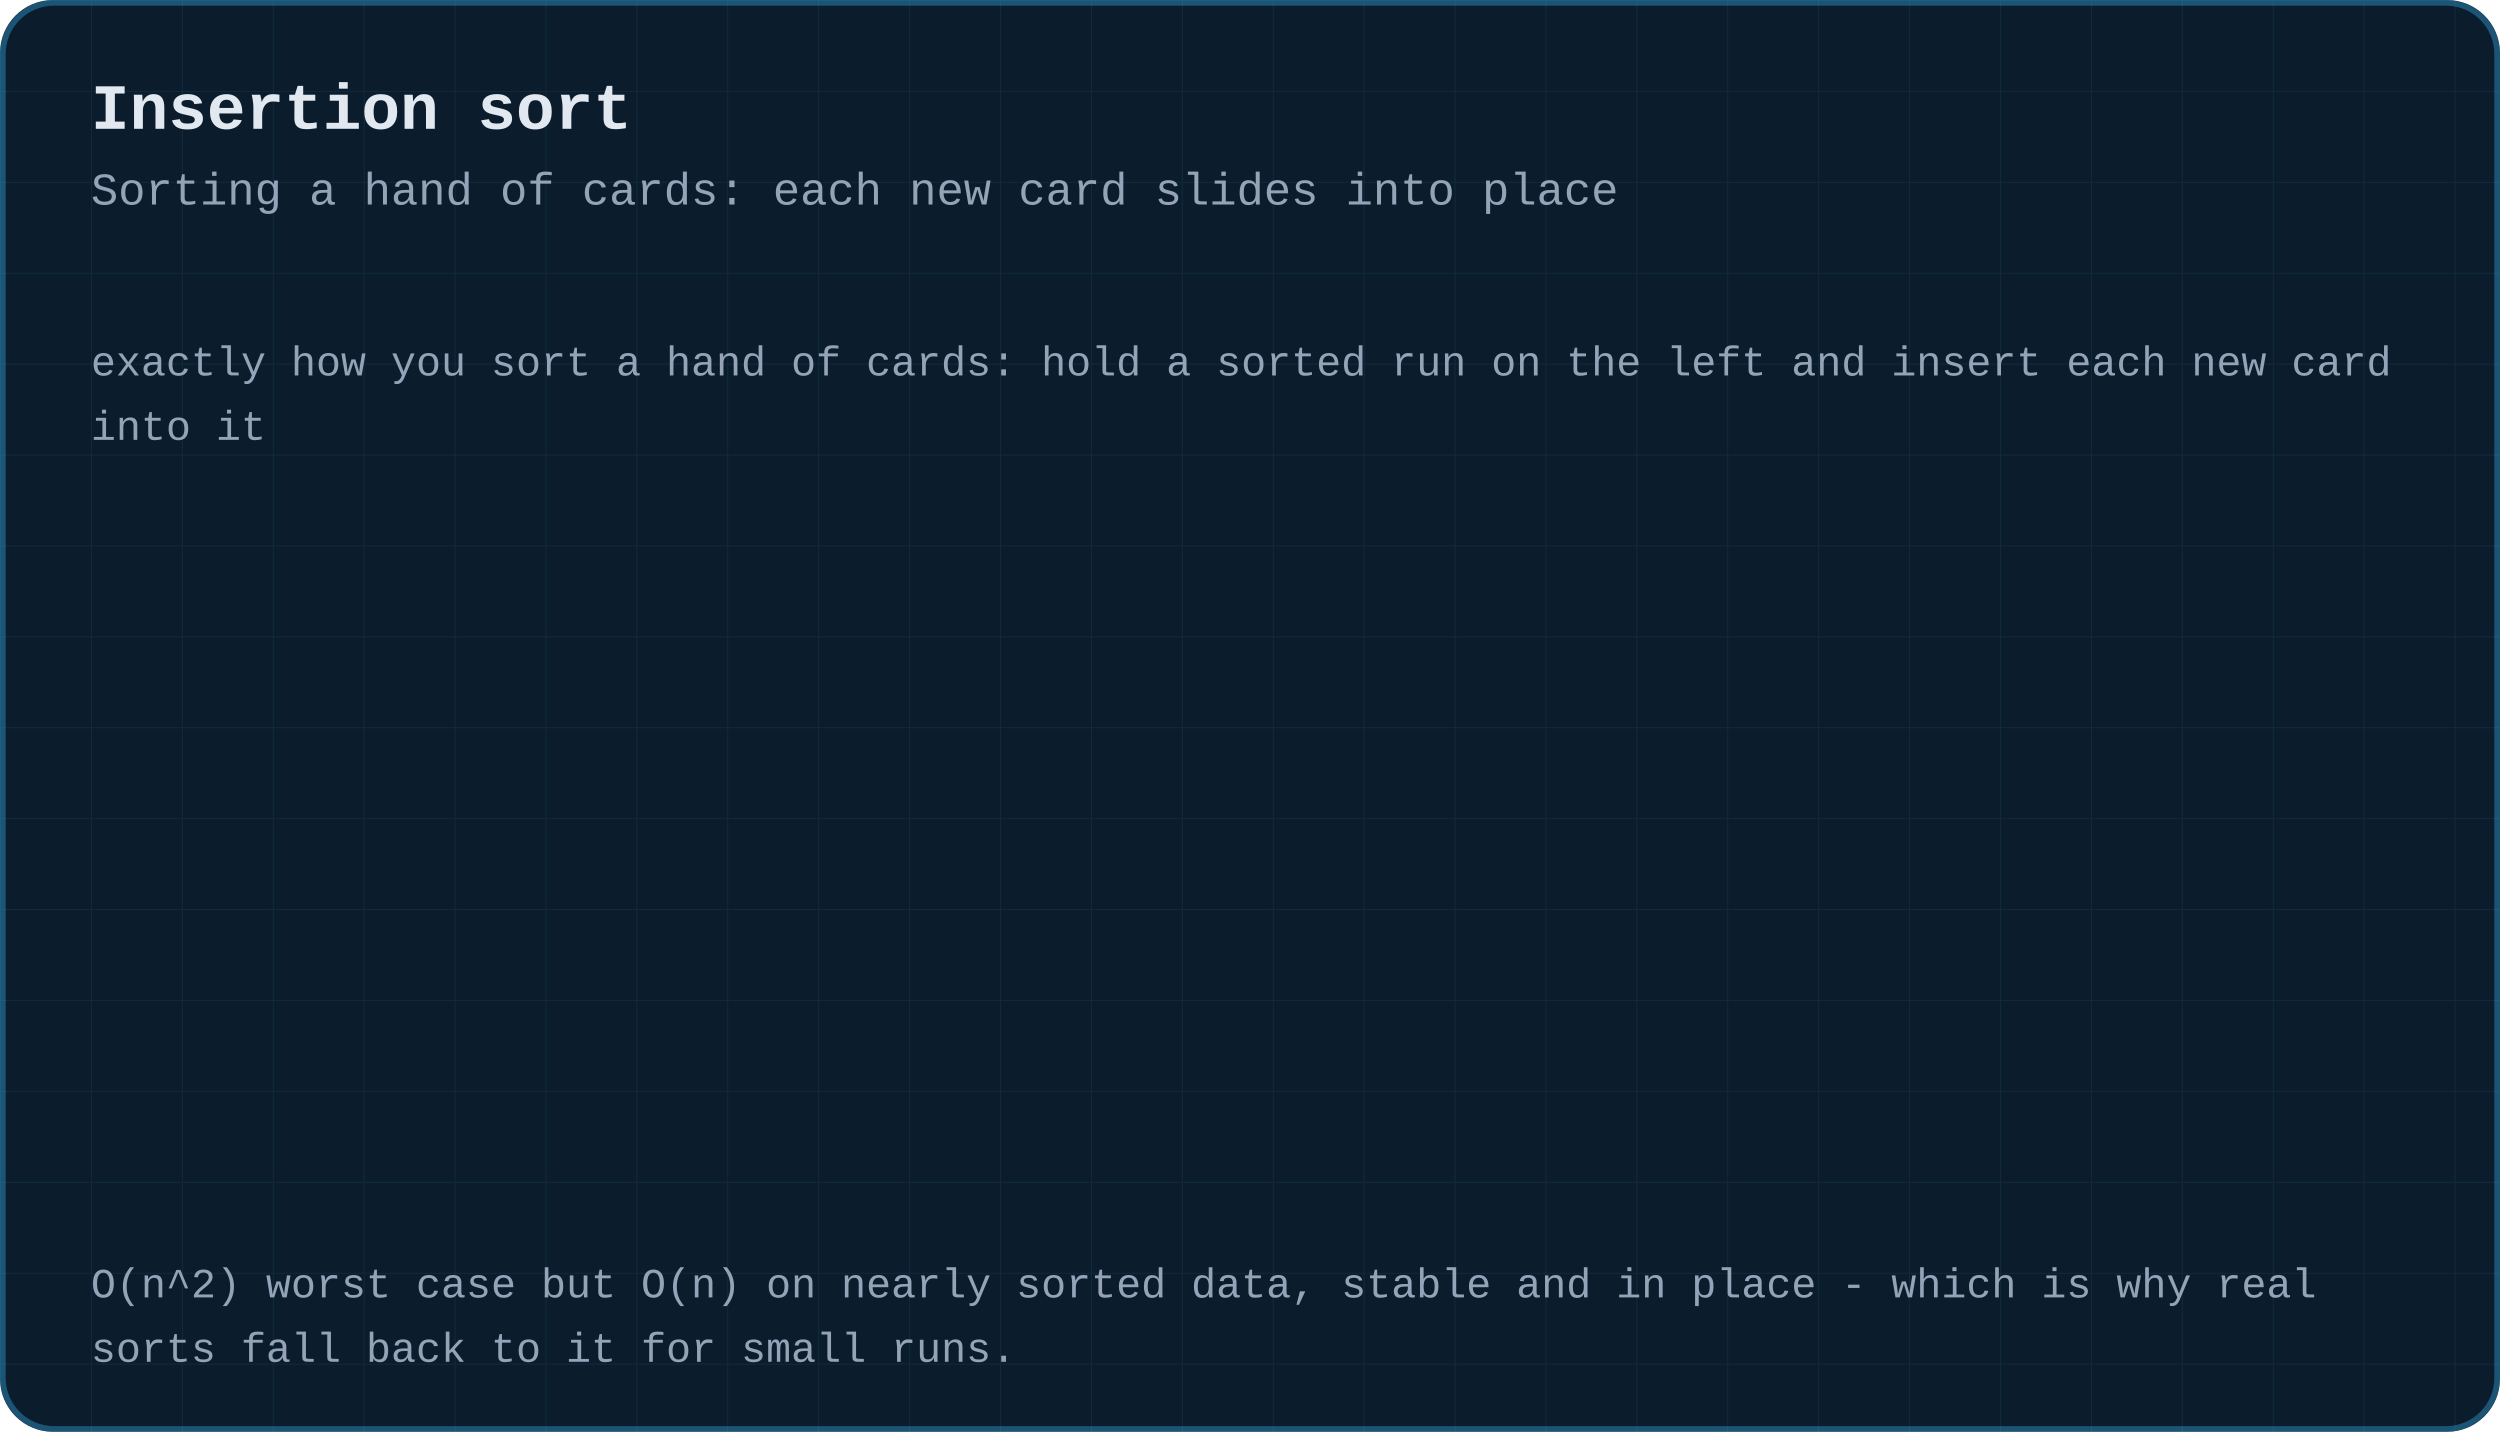
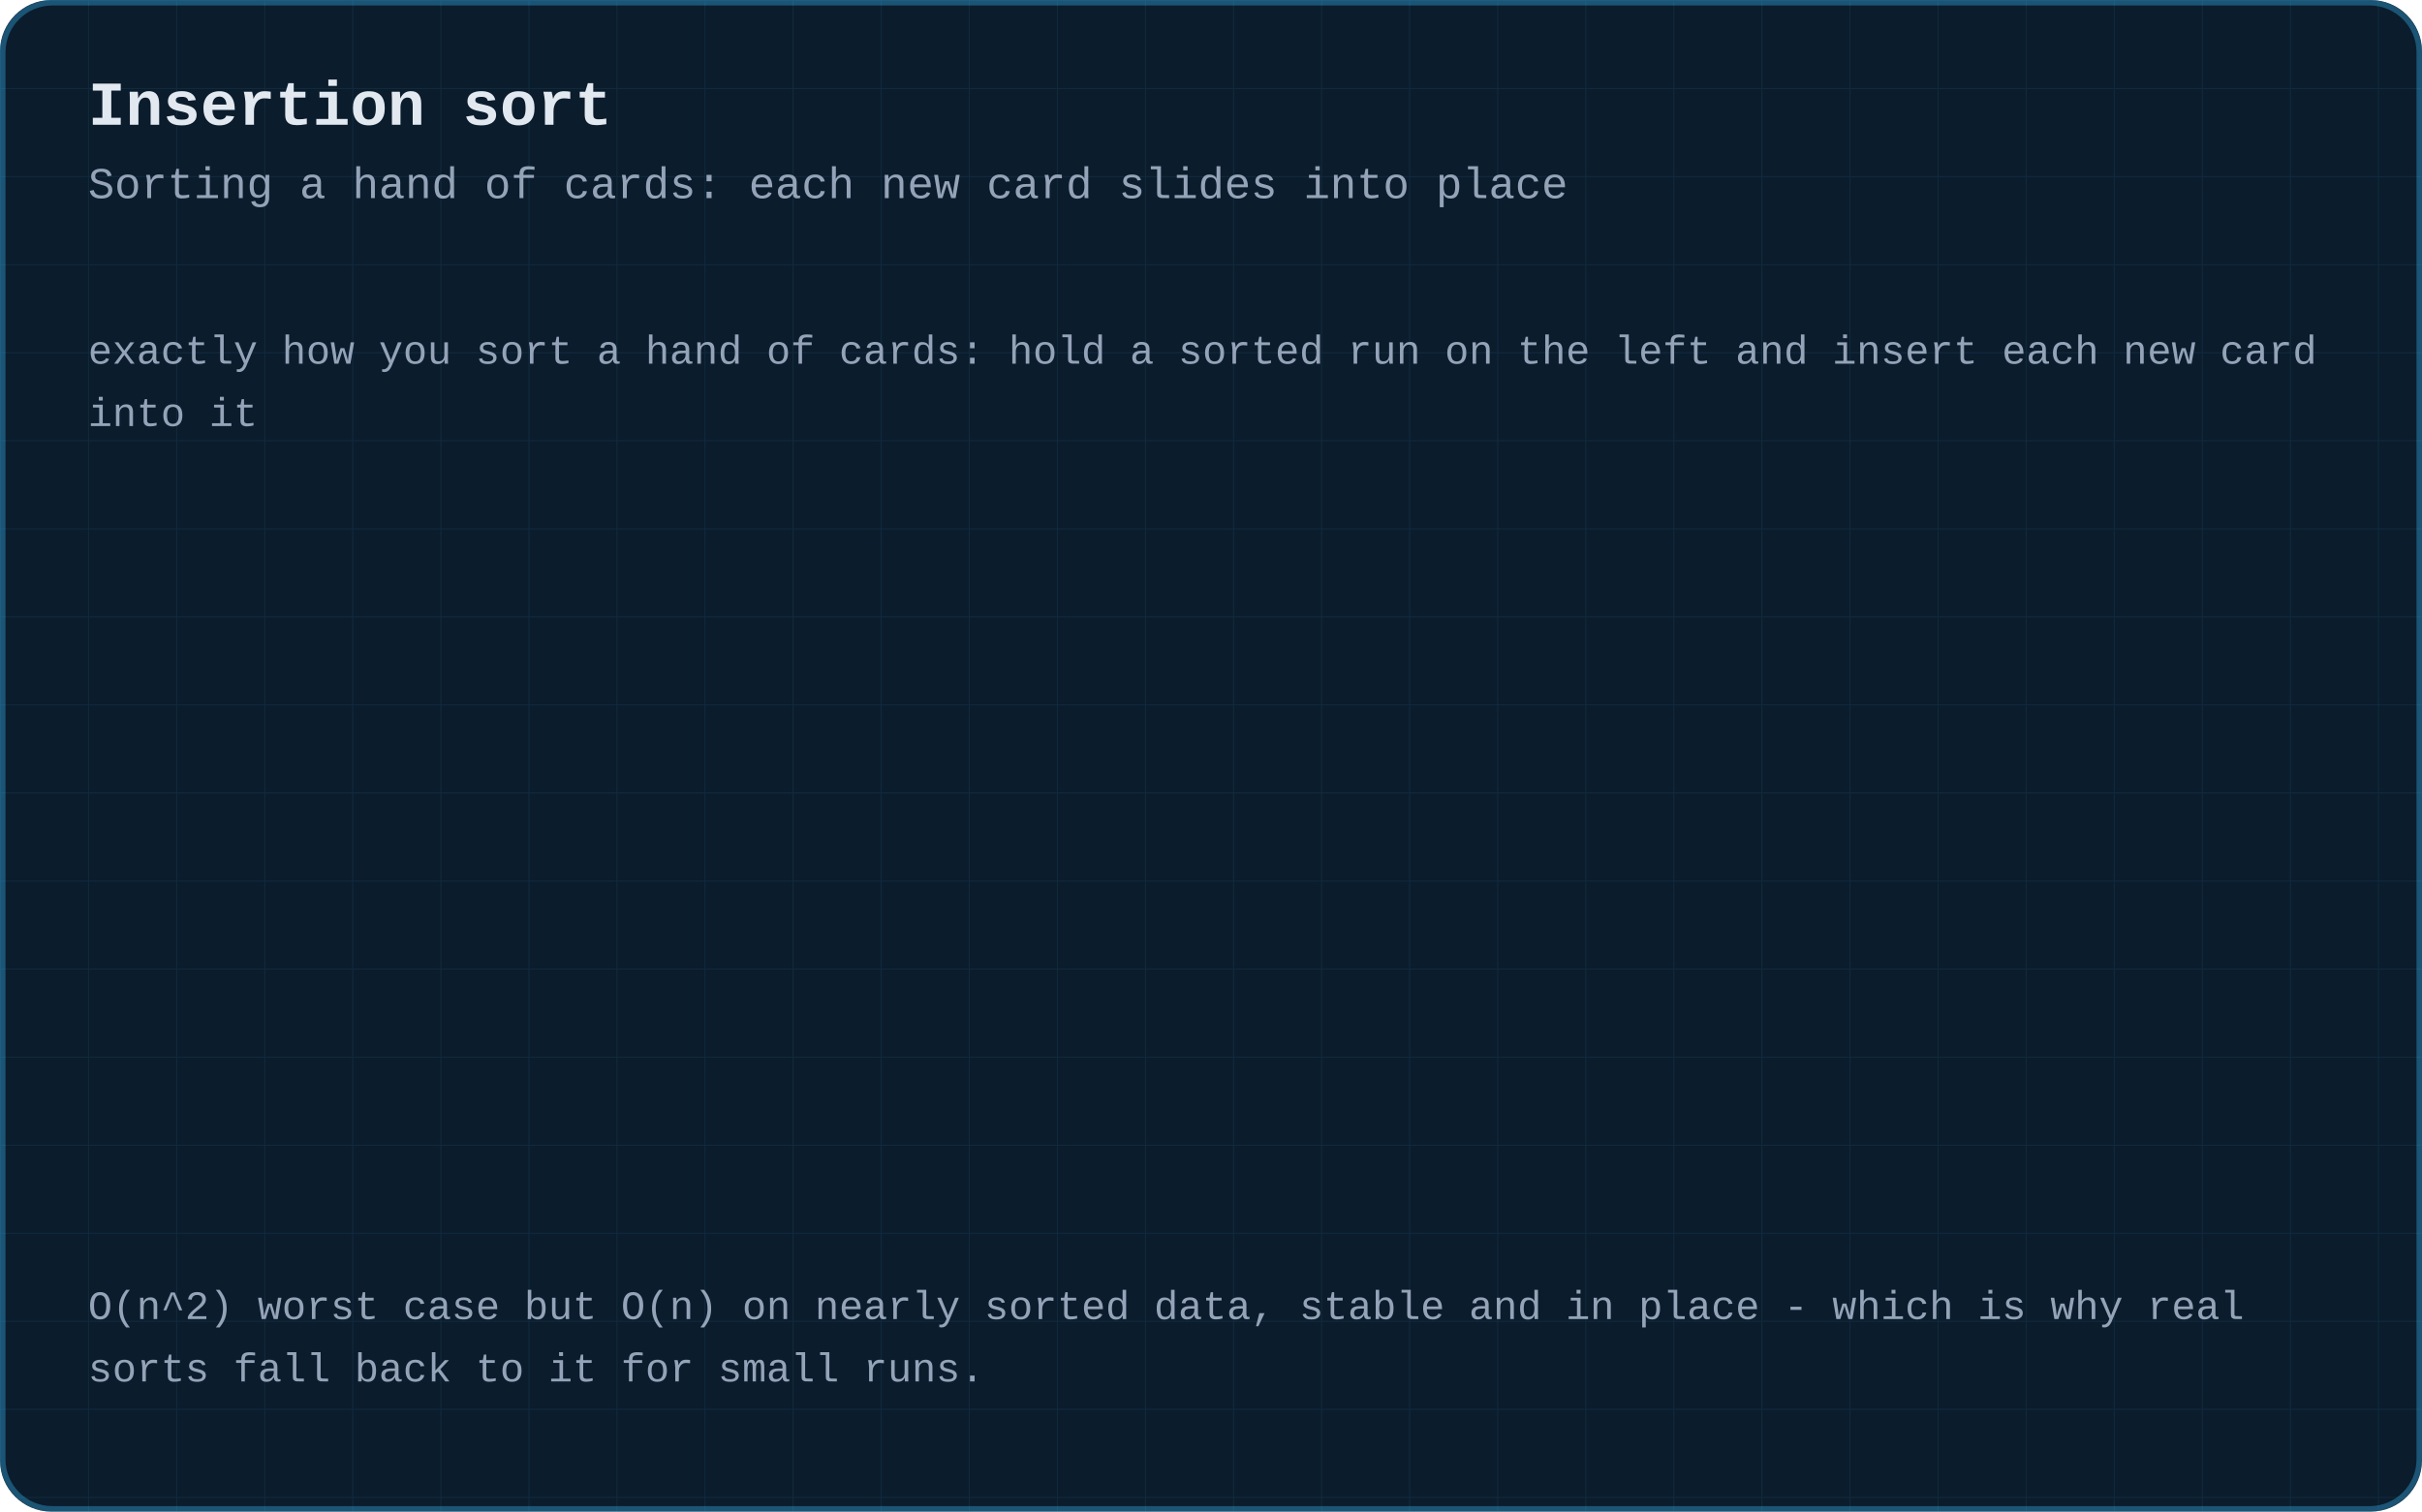
- <svg xmlns="http://www.w3.org/2000/svg" viewBox="0 0 660 378" width="660" height="378" role="img" aria-label="Animation: insertion sort growing a sorted prefix by inserting each next element">
+ <svg xmlns="http://www.w3.org/2000/svg" viewBox="0 0 660 412" width="660" height="412" role="img" aria-label="Animation: insertion sort growing a sorted prefix by inserting each next element">
  <defs>
    <pattern id="g" width="24" height="24" patternUnits="userSpaceOnUse">
      <path d="M24 0H0V24" fill="none" stroke="#38bdf8" stroke-width="0.5" opacity="0.09" />
    </pattern>
    <marker id="ar" viewBox="0 0 10 10" refX="9" refY="5" markerWidth="6" markerHeight="6" orient="auto-start-reverse">
      <path d="M0 0 L10 5 L0 10 z" fill="#38bdf8" />
    </marker>
    <marker id="ara" viewBox="0 0 10 10" refX="9" refY="5" markerWidth="6" markerHeight="6" orient="auto-start-reverse">
      <path d="M0 0 L10 5 L0 10 z" fill="#fbbf24" />
    </marker>
    <marker id="arg" viewBox="0 0 10 10" refX="9" refY="5" markerWidth="6" markerHeight="6" orient="auto-start-reverse">
      <path d="M0 0 L10 5 L0 10 z" fill="#34d399" />
    </marker>
  </defs>
  <style>
  text{font-family:ui-monospace, SFMono-Regular, Menlo, Consolas, 'Liberation Mono', monospace;dominant-baseline:middle}
  .title{fill:#e2e8f0;font-size:17px;font-weight:700;dominant-baseline:auto}
  .sub{fill:#94a3b8;font-size:12px;dominant-baseline:auto}
  .lbl{fill:#94a3b8;font-size:11px;text-anchor:middle}
  .lbl-l{fill:#94a3b8;font-size:11px}
  .val{fill:#e2e8f0;font-size:16px;text-anchor:middle;font-weight:600}
  .idx{fill:#64748b;font-size:10px;text-anchor:middle}
  .cell{fill:#0f2438;stroke:#38bdf8;stroke-width:1.5;rx:4}
  .step{fill:#fbbf24;font-size:12px;font-weight:700}
  .edge{stroke:#38bdf8;stroke-width:1.6;fill:none}
  .frm{opacity:0}
  #fr0{animation:fk0 10s infinite}
  @keyframes fk0{0%{opacity:1} 20.39%{opacity:1} 20.4%{opacity:0} 100%{opacity:0}}
  #fr1{animation:fk1 10s infinite}
  @keyframes fk1{0%{opacity:0} 20.39%{opacity:0} 20.4%{opacity:1} 36.79%{opacity:1} 36.8%{opacity:0} 100%{opacity:0}}
  #fr2{animation:fk2 10s infinite}
  @keyframes fk2{0%{opacity:0} 36.79%{opacity:0} 36.8%{opacity:1} 53.19%{opacity:1} 53.2%{opacity:0} 100%{opacity:0}}
  #fr3{animation:fk3 10s infinite}
  @keyframes fk3{0%{opacity:0} 53.19%{opacity:0} 53.2%{opacity:1} 69.59%{opacity:1} 69.6%{opacity:0} 100%{opacity:0}}
  #fr4{animation:fk4 10s infinite}
  @keyframes fk4{0%{opacity:0} 69.59%{opacity:0} 69.6%{opacity:1} 100%{opacity:1}}

  </style>
-   <rect x="0" y="0" width="660" height="378" rx="14" fill="#0b1c2c" />
-   <rect x="0" y="0" width="660" height="378" rx="14" fill="url(#g)" />
-   <rect x="0.75" y="0.75" width="658.5" height="376.5" rx="13.5" fill="none" stroke="#38bdf8" stroke-width="1.5" opacity="0.35" />
+   <rect x="0" y="0" width="660" height="412" rx="14" fill="#0b1c2c" />
+   <rect x="0" y="0" width="660" height="412" rx="14" fill="url(#g)" />
+   <rect x="0.75" y="0.75" width="658.5" height="410.5" rx="13.5" fill="none" stroke="#38bdf8" stroke-width="1.5" opacity="0.35" />
  <text class="title" x="24" y="34">Insertion sort</text>
  <text class="sub" x="24" y="54">Sorting a hand of cards: each new card slides into place</text>
  <text class="lbl-l hdrline" x="24" y="96">
    <tspan x="24" dy="0">exactly how you sort a hand of cards: hold a sorted run on the left and insert each new card</tspan>
    <tspan x="24" dy="17">into it</tspan>
  </text>
-   <g transform="translate(0,17.4)">
+   <g transform="translate(0,34.4)">
    <g id="fr0" class="frm">
      <g opacity="1">
        <rect x="140" y="200" width="58" height="52" rx="5" fill="#0f2438" stroke="#34d399" stroke-width="2" />
        <text x="169.0" y="226.0" font-size="16" font-weight="600" fill="#34d399" text-anchor="middle" dominant-baseline="middle">5</text>
      </g>
      <text x="169.0" y="268" font-size="10" fill="#64748b" text-anchor="middle">0</text>
      <g opacity="1">
        <rect x="216" y="200" width="58" height="52" rx="5" fill="#0f2438" stroke="#fbbf24" stroke-width="2" />
        <text x="245.0" y="226.0" font-size="16" font-weight="600" fill="#fbbf24" text-anchor="middle" dominant-baseline="middle">2</text>
      </g>
      <text x="245.0" y="268" font-size="10" fill="#64748b" text-anchor="middle">1</text>
      <g opacity="1">
        <rect x="292" y="200" width="58" height="52" rx="5" fill="#0f2438" stroke="#38bdf8" stroke-width="2" />
        <text x="321.0" y="226.0" font-size="16" font-weight="600" fill="#e2e8f0" text-anchor="middle" dominant-baseline="middle">9</text>
      </g>
      <text x="321.0" y="268" font-size="10" fill="#64748b" text-anchor="middle">2</text>
      <g opacity="1">
        <rect x="368" y="200" width="58" height="52" rx="5" fill="#0f2438" stroke="#38bdf8" stroke-width="2" />
        <text x="397.0" y="226.0" font-size="16" font-weight="600" fill="#e2e8f0" text-anchor="middle" dominant-baseline="middle">1</text>
      </g>
      <text x="397.0" y="268" font-size="10" fill="#64748b" text-anchor="middle">3</text>
      <g opacity="1">
        <rect x="444" y="200" width="58" height="52" rx="5" fill="#0f2438" stroke="#38bdf8" stroke-width="2" />
        <text x="473.0" y="226.0" font-size="16" font-weight="600" fill="#e2e8f0" text-anchor="middle" dominant-baseline="middle">7</text>
      </g>
      <text x="473.0" y="268" font-size="10" fill="#64748b" text-anchor="middle">4</text>
      <text class="step" x="24" y="140">the first card is trivially sorted. Pick up 2.</text>
    </g>
    <g id="fr1" class="frm">
      <g opacity="1">
        <rect x="140" y="200" width="58" height="52" rx="5" fill="#0f2438" stroke="#34d399" stroke-width="2" />
        <text x="169.0" y="226.0" font-size="16" font-weight="600" fill="#34d399" text-anchor="middle" dominant-baseline="middle">2</text>
      </g>
      <text x="169.0" y="268" font-size="10" fill="#64748b" text-anchor="middle">0</text>
      <g opacity="1">
        <rect x="216" y="200" width="58" height="52" rx="5" fill="#0f2438" stroke="#34d399" stroke-width="2" />
        <text x="245.0" y="226.0" font-size="16" font-weight="600" fill="#34d399" text-anchor="middle" dominant-baseline="middle">5</text>
      </g>
      <text x="245.0" y="268" font-size="10" fill="#64748b" text-anchor="middle">1</text>
      <g opacity="1">
        <rect x="292" y="200" width="58" height="52" rx="5" fill="#0f2438" stroke="#38bdf8" stroke-width="2" />
        <text x="321.0" y="226.0" font-size="16" font-weight="600" fill="#e2e8f0" text-anchor="middle" dominant-baseline="middle">9</text>
      </g>
      <text x="321.0" y="268" font-size="10" fill="#64748b" text-anchor="middle">2</text>
      <g opacity="1">
        <rect x="368" y="200" width="58" height="52" rx="5" fill="#0f2438" stroke="#38bdf8" stroke-width="2" />
        <text x="397.0" y="226.0" font-size="16" font-weight="600" fill="#e2e8f0" text-anchor="middle" dominant-baseline="middle">1</text>
      </g>
      <text x="397.0" y="268" font-size="10" fill="#64748b" text-anchor="middle">3</text>
      <g opacity="1">
        <rect x="444" y="200" width="58" height="52" rx="5" fill="#0f2438" stroke="#38bdf8" stroke-width="2" />
        <text x="473.0" y="226.0" font-size="16" font-weight="600" fill="#e2e8f0" text-anchor="middle" dominant-baseline="middle">7</text>
      </g>
      <text x="473.0" y="268" font-size="10" fill="#64748b" text-anchor="middle">4</text>
      <text class="step" x="24" y="140">2 belongs before 5 - slide 5 right and drop 2 in</text>
    </g>
    <g id="fr2" class="frm">
      <g opacity="1">
        <rect x="140" y="200" width="58" height="52" rx="5" fill="#0f2438" stroke="#34d399" stroke-width="2" />
        <text x="169.0" y="226.0" font-size="16" font-weight="600" fill="#34d399" text-anchor="middle" dominant-baseline="middle">2</text>
      </g>
      <text x="169.0" y="268" font-size="10" fill="#64748b" text-anchor="middle">0</text>
      <g opacity="1">
        <rect x="216" y="200" width="58" height="52" rx="5" fill="#0f2438" stroke="#34d399" stroke-width="2" />
        <text x="245.0" y="226.0" font-size="16" font-weight="600" fill="#34d399" text-anchor="middle" dominant-baseline="middle">5</text>
      </g>
      <text x="245.0" y="268" font-size="10" fill="#64748b" text-anchor="middle">1</text>
      <g opacity="1">
        <rect x="292" y="200" width="58" height="52" rx="5" fill="#0f2438" stroke="#fbbf24" stroke-width="2" />
        <text x="321.0" y="226.0" font-size="16" font-weight="600" fill="#fbbf24" text-anchor="middle" dominant-baseline="middle">9</text>
      </g>
      <text x="321.0" y="268" font-size="10" fill="#64748b" text-anchor="middle">2</text>
      <g opacity="1">
        <rect x="368" y="200" width="58" height="52" rx="5" fill="#0f2438" stroke="#38bdf8" stroke-width="2" />
        <text x="397.0" y="226.0" font-size="16" font-weight="600" fill="#e2e8f0" text-anchor="middle" dominant-baseline="middle">1</text>
      </g>
      <text x="397.0" y="268" font-size="10" fill="#64748b" text-anchor="middle">3</text>
      <g opacity="1">
        <rect x="444" y="200" width="58" height="52" rx="5" fill="#0f2438" stroke="#38bdf8" stroke-width="2" />
        <text x="473.0" y="226.0" font-size="16" font-weight="600" fill="#e2e8f0" text-anchor="middle" dominant-baseline="middle">7</text>
      </g>
      <text x="473.0" y="268" font-size="10" fill="#64748b" text-anchor="middle">4</text>
      <text class="step" x="24" y="140">9 is already bigger than 5 - it stays where it is, no work done</text>
    </g>
    <g id="fr3" class="frm">
      <g opacity="1">
        <rect x="140" y="200" width="58" height="52" rx="5" fill="#0f2438" stroke="#34d399" stroke-width="2" />
        <text x="169.0" y="226.0" font-size="16" font-weight="600" fill="#34d399" text-anchor="middle" dominant-baseline="middle">1</text>
      </g>
      <text x="169.0" y="268" font-size="10" fill="#64748b" text-anchor="middle">0</text>
      <g opacity="1">
        <rect x="216" y="200" width="58" height="52" rx="5" fill="#0f2438" stroke="#34d399" stroke-width="2" />
        <text x="245.0" y="226.0" font-size="16" font-weight="600" fill="#34d399" text-anchor="middle" dominant-baseline="middle">2</text>
      </g>
      <text x="245.0" y="268" font-size="10" fill="#64748b" text-anchor="middle">1</text>
      <g opacity="1">
        <rect x="292" y="200" width="58" height="52" rx="5" fill="#0f2438" stroke="#34d399" stroke-width="2" />
        <text x="321.0" y="226.0" font-size="16" font-weight="600" fill="#34d399" text-anchor="middle" dominant-baseline="middle">5</text>
      </g>
      <text x="321.0" y="268" font-size="10" fill="#64748b" text-anchor="middle">2</text>
      <g opacity="1">
        <rect x="368" y="200" width="58" height="52" rx="5" fill="#0f2438" stroke="#34d399" stroke-width="2" />
        <text x="397.0" y="226.0" font-size="16" font-weight="600" fill="#34d399" text-anchor="middle" dominant-baseline="middle">9</text>
      </g>
      <text x="397.0" y="268" font-size="10" fill="#64748b" text-anchor="middle">3</text>
      <g opacity="1">
        <rect x="444" y="200" width="58" height="52" rx="5" fill="#0f2438" stroke="#38bdf8" stroke-width="2" />
        <text x="473.0" y="226.0" font-size="16" font-weight="600" fill="#e2e8f0" text-anchor="middle" dominant-baseline="middle">7</text>
      </g>
      <text x="473.0" y="268" font-size="10" fill="#64748b" text-anchor="middle">4</text>
      <text class="step" x="24" y="140">1 slides all the way to the front - the expensive case</text>
    </g>
    <g id="fr4" class="frm">
      <g opacity="1">
        <rect x="140" y="200" width="58" height="52" rx="5" fill="#0f2438" stroke="#34d399" stroke-width="2" />
        <text x="169.0" y="226.0" font-size="16" font-weight="600" fill="#34d399" text-anchor="middle" dominant-baseline="middle">1</text>
      </g>
      <text x="169.0" y="268" font-size="10" fill="#64748b" text-anchor="middle">0</text>
      <g opacity="1">
        <rect x="216" y="200" width="58" height="52" rx="5" fill="#0f2438" stroke="#34d399" stroke-width="2" />
        <text x="245.0" y="226.0" font-size="16" font-weight="600" fill="#34d399" text-anchor="middle" dominant-baseline="middle">2</text>
      </g>
      <text x="245.0" y="268" font-size="10" fill="#64748b" text-anchor="middle">1</text>
      <g opacity="1">
        <rect x="292" y="200" width="58" height="52" rx="5" fill="#0f2438" stroke="#34d399" stroke-width="2" />
        <text x="321.0" y="226.0" font-size="16" font-weight="600" fill="#34d399" text-anchor="middle" dominant-baseline="middle">5</text>
      </g>
      <text x="321.0" y="268" font-size="10" fill="#64748b" text-anchor="middle">2</text>
      <g opacity="1">
        <rect x="368" y="200" width="58" height="52" rx="5" fill="#0f2438" stroke="#34d399" stroke-width="2" />
        <text x="397.0" y="226.0" font-size="16" font-weight="600" fill="#34d399" text-anchor="middle" dominant-baseline="middle">7</text>
      </g>
      <text x="397.0" y="268" font-size="10" fill="#64748b" text-anchor="middle">3</text>
      <g opacity="1">
        <rect x="444" y="200" width="58" height="52" rx="5" fill="#0f2438" stroke="#34d399" stroke-width="2" />
        <text x="473.0" y="226.0" font-size="16" font-weight="600" fill="#34d399" text-anchor="middle" dominant-baseline="middle">9</text>
      </g>
      <text x="473.0" y="268" font-size="10" fill="#64748b" text-anchor="middle">4</text>
      <text class="step" x="24" y="140">7 slots between 5 and 9. Nearly sorted input makes this O(n).</text>
    </g>
    <text class="lbl-l" x="24" y="322" style="fill:#94a3b8">
      <tspan x="24" dy="0">O(n^2) worst case but O(n) on nearly sorted data, stable and in place - which is why real</tspan>
      <tspan x="24" dy="17">sorts fall back to it for small runs.</tspan>
    </text>
  </g>
</svg>
